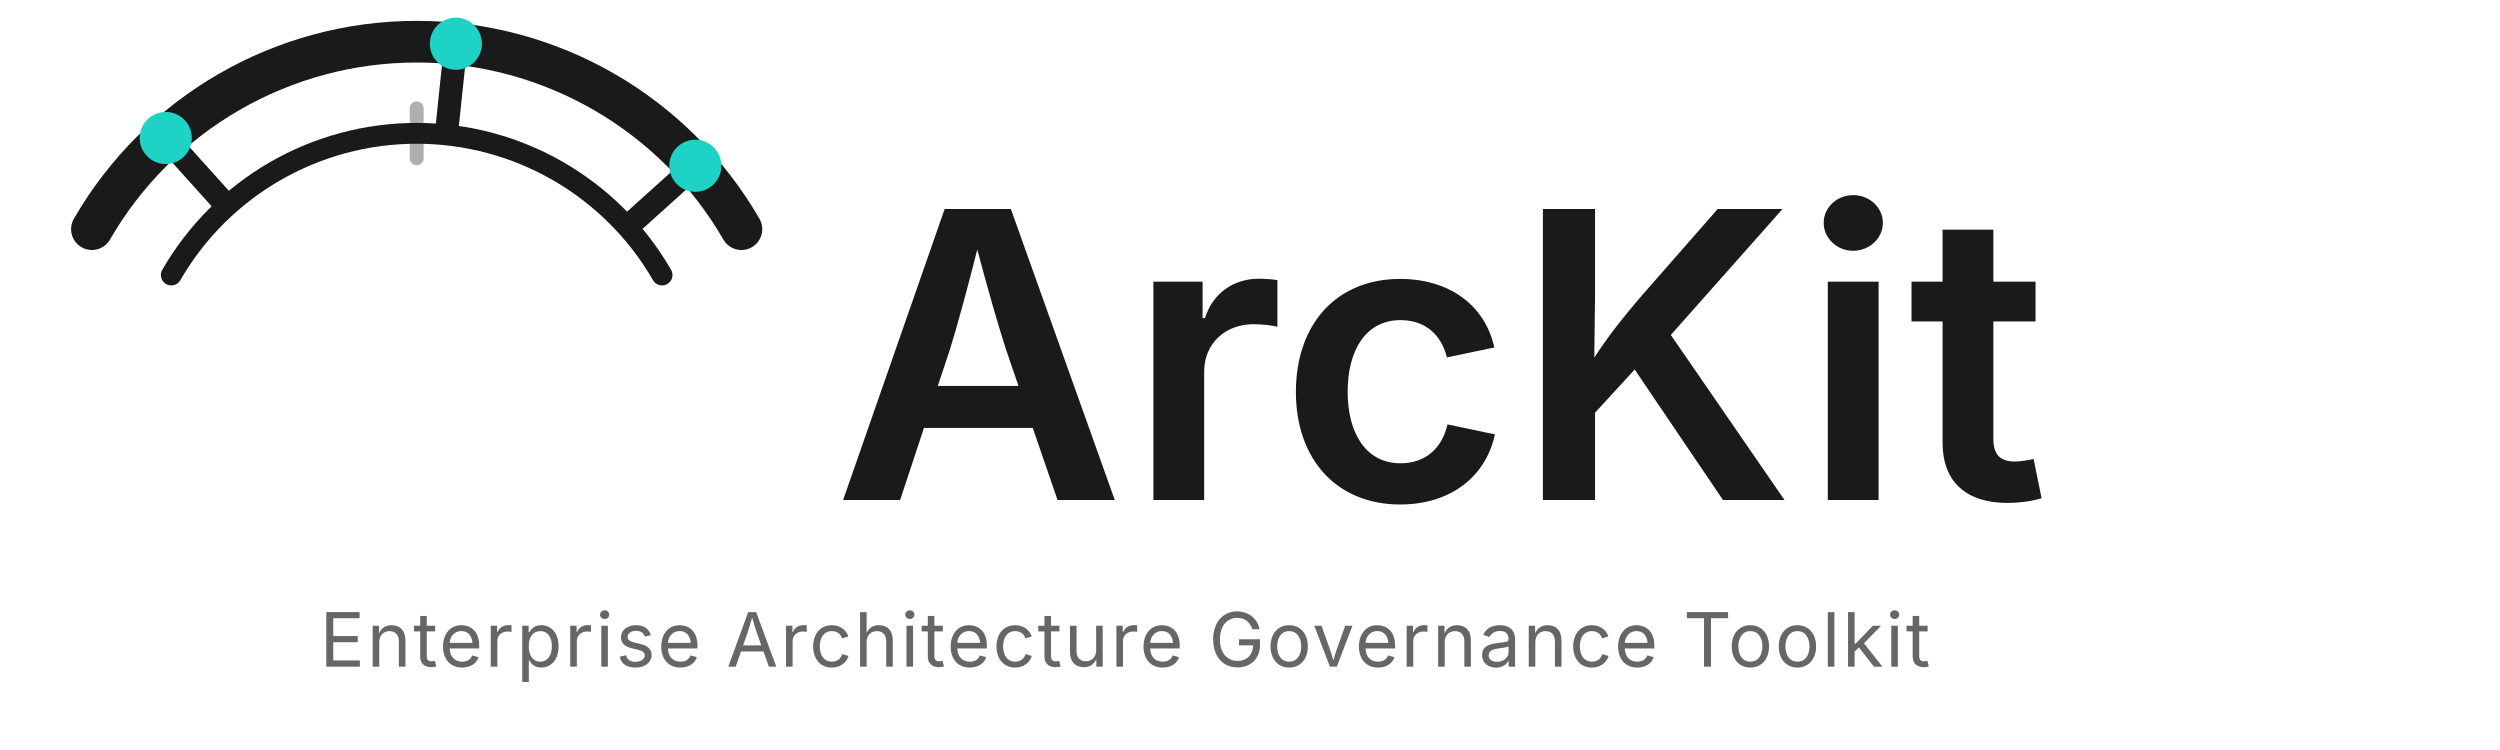
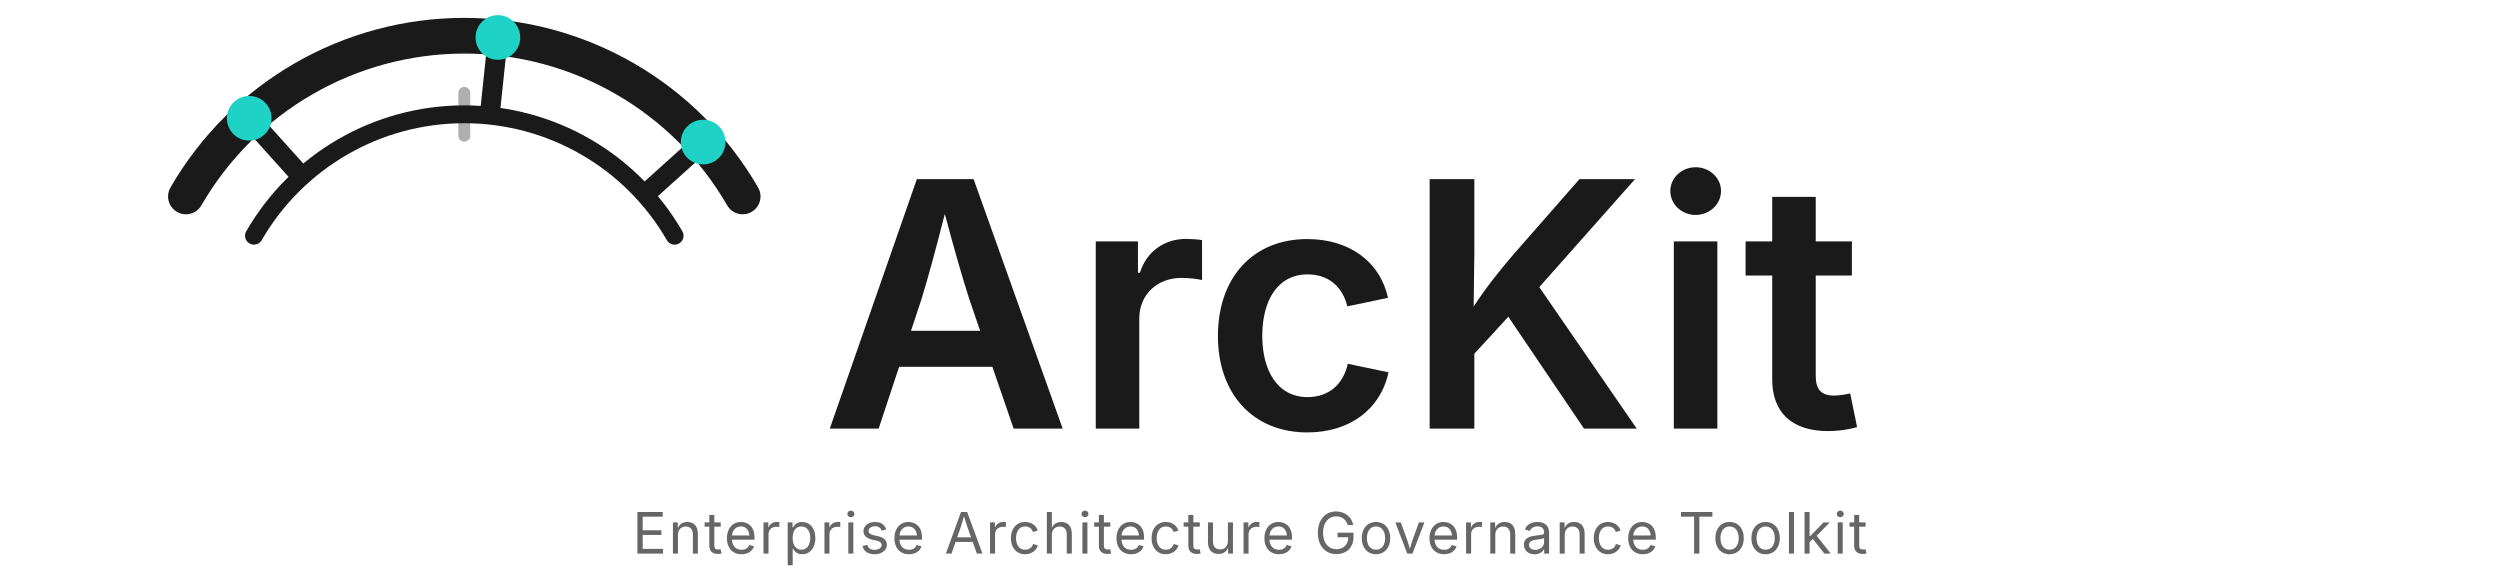
- <svg xmlns="http://www.w3.org/2000/svg" width="600" height="180" viewBox="530 160 600 180" role="img" aria-label="ArcKit - Enterprise Architecture Governance Toolkit">
-   <g transform="translate(450, 100)">
-     <g fill="none">
-       <path d="M 102.06,115.00 A 90.00,90.00 0 0 1 257.94,115.00" stroke="#1A1A1A" stroke-width="10" stroke-linecap="round" />
-       <path d="M 121.11,126.00 A 68.00,68.00 0 0 1 238.89,126.00" stroke="#1A1A1A" stroke-width="5.00" stroke-linecap="round" />
-       <line x1="133.16" y1="107.98" x2="119.78" y2="93.12" stroke="#1A1A1A" stroke-width="5.56" stroke-linecap="round" />
-       <line x1="187.32" y1="90.38" x2="189.41" y2="70.49" stroke="#1A1A1A" stroke-width="5.56" stroke-linecap="round" />
-       <line x1="232.02" y1="113.16" x2="246.88" y2="99.78" stroke="#1A1A1A" stroke-width="5.56" stroke-linecap="round" />
-       <circle cx="119.78" cy="93.12" r="6.25" fill="#1ED3C6" />
-       <circle cx="189.41" cy="70.49" r="6.25" fill="#1ED3C6" />
-       <circle cx="246.88" cy="99.78" r="6.25" fill="#1ED3C6" />
-       <line x1="174.00" y1="92.00" x2="186.00" y2="92.00" stroke="#1A1A1A" stroke-opacity="0.35" stroke-width="3.33" stroke-linecap="round" />
-       <line x1="180.00" y1="86.00" x2="180.00" y2="98.00" stroke="#1A1A1A" stroke-opacity="0.35" stroke-width="3.33" stroke-linecap="round" />
-     </g>
-     <text x="280" y="180" font-family="Inter, IBM Plex Sans, SF Pro, -apple-system, system-ui, Segoe UI, Roboto, 'Helvetica Neue', Arial, sans-serif" font-size="96" font-weight="600" fill="#1A1A1A" letter-spacing="0.5px">ArcKit</text>
+ <svg xmlns="http://www.w3.org/2000/svg" width="700" height="160" viewBox="0 0 700 160" role="img" aria-label="ArcKit - Enterprise Architecture Governance Toolkit">
+   <g fill="none">
+     <path d="M 52.06,55.00 A 90.00,90.00 0 0 1 207.94,55.00" stroke="#1A1A1A" stroke-width="10" stroke-linecap="round" />
+     <path d="M 71.11,66.00 A 68.00,68.00 0 0 1 188.89,66.00" stroke="#1A1A1A" stroke-width="5.00" stroke-linecap="round" />
+     <line x1="83.16" y1="47.98" x2="69.78" y2="33.12" stroke="#1A1A1A" stroke-width="5.56" stroke-linecap="round" />
+     <line x1="137.32" y1="30.38" x2="139.41" y2="10.49" stroke="#1A1A1A" stroke-width="5.56" stroke-linecap="round" />
+     <line x1="182.02" y1="53.16" x2="196.88" y2="39.78" stroke="#1A1A1A" stroke-width="5.56" stroke-linecap="round" />
+     <circle cx="69.78" cy="33.12" r="6.25" fill="#1ED3C6" />
+     <circle cx="139.41" cy="10.49" r="6.25" fill="#1ED3C6" />
+     <circle cx="196.88" cy="39.78" r="6.25" fill="#1ED3C6" />
+     <line x1="124.00" y1="32.00" x2="136.00" y2="32.00" stroke="#1A1A1A" stroke-opacity="0.35" stroke-width="3.33" stroke-linecap="round" />
+     <line x1="130.00" y1="26.00" x2="130.00" y2="38.00" stroke="#1A1A1A" stroke-opacity="0.35" stroke-width="3.33" stroke-linecap="round" />
  </g>
-   <text x="800" y="320" font-family="Inter, IBM Plex Sans, SF Pro, -apple-system, system-ui, Segoe UI, Roboto, 'Helvetica Neue', Arial, sans-serif" font-size="18" font-weight="400" fill="#666666" letter-spacing="0.5px" text-anchor="middle">Enterprise Architecture Governance Toolkit</text>
+   <text x="230" y="120" font-family="Inter, IBM Plex Sans, SF Pro, -apple-system, system-ui, Segoe UI, Roboto, 'Helvetica Neue', Arial, sans-serif" font-size="96" font-weight="600" fill="#1A1A1A" letter-spacing="0.5px">ArcKit</text>
+   <text x="350" y="155" font-family="Inter, IBM Plex Sans, SF Pro, -apple-system, system-ui, Segoe UI, Roboto, 'Helvetica Neue', Arial, sans-serif" font-size="16" font-weight="400" fill="#666666" letter-spacing="0.5px" text-anchor="middle">Enterprise Architecture Governance Toolkit</text>
</svg>
